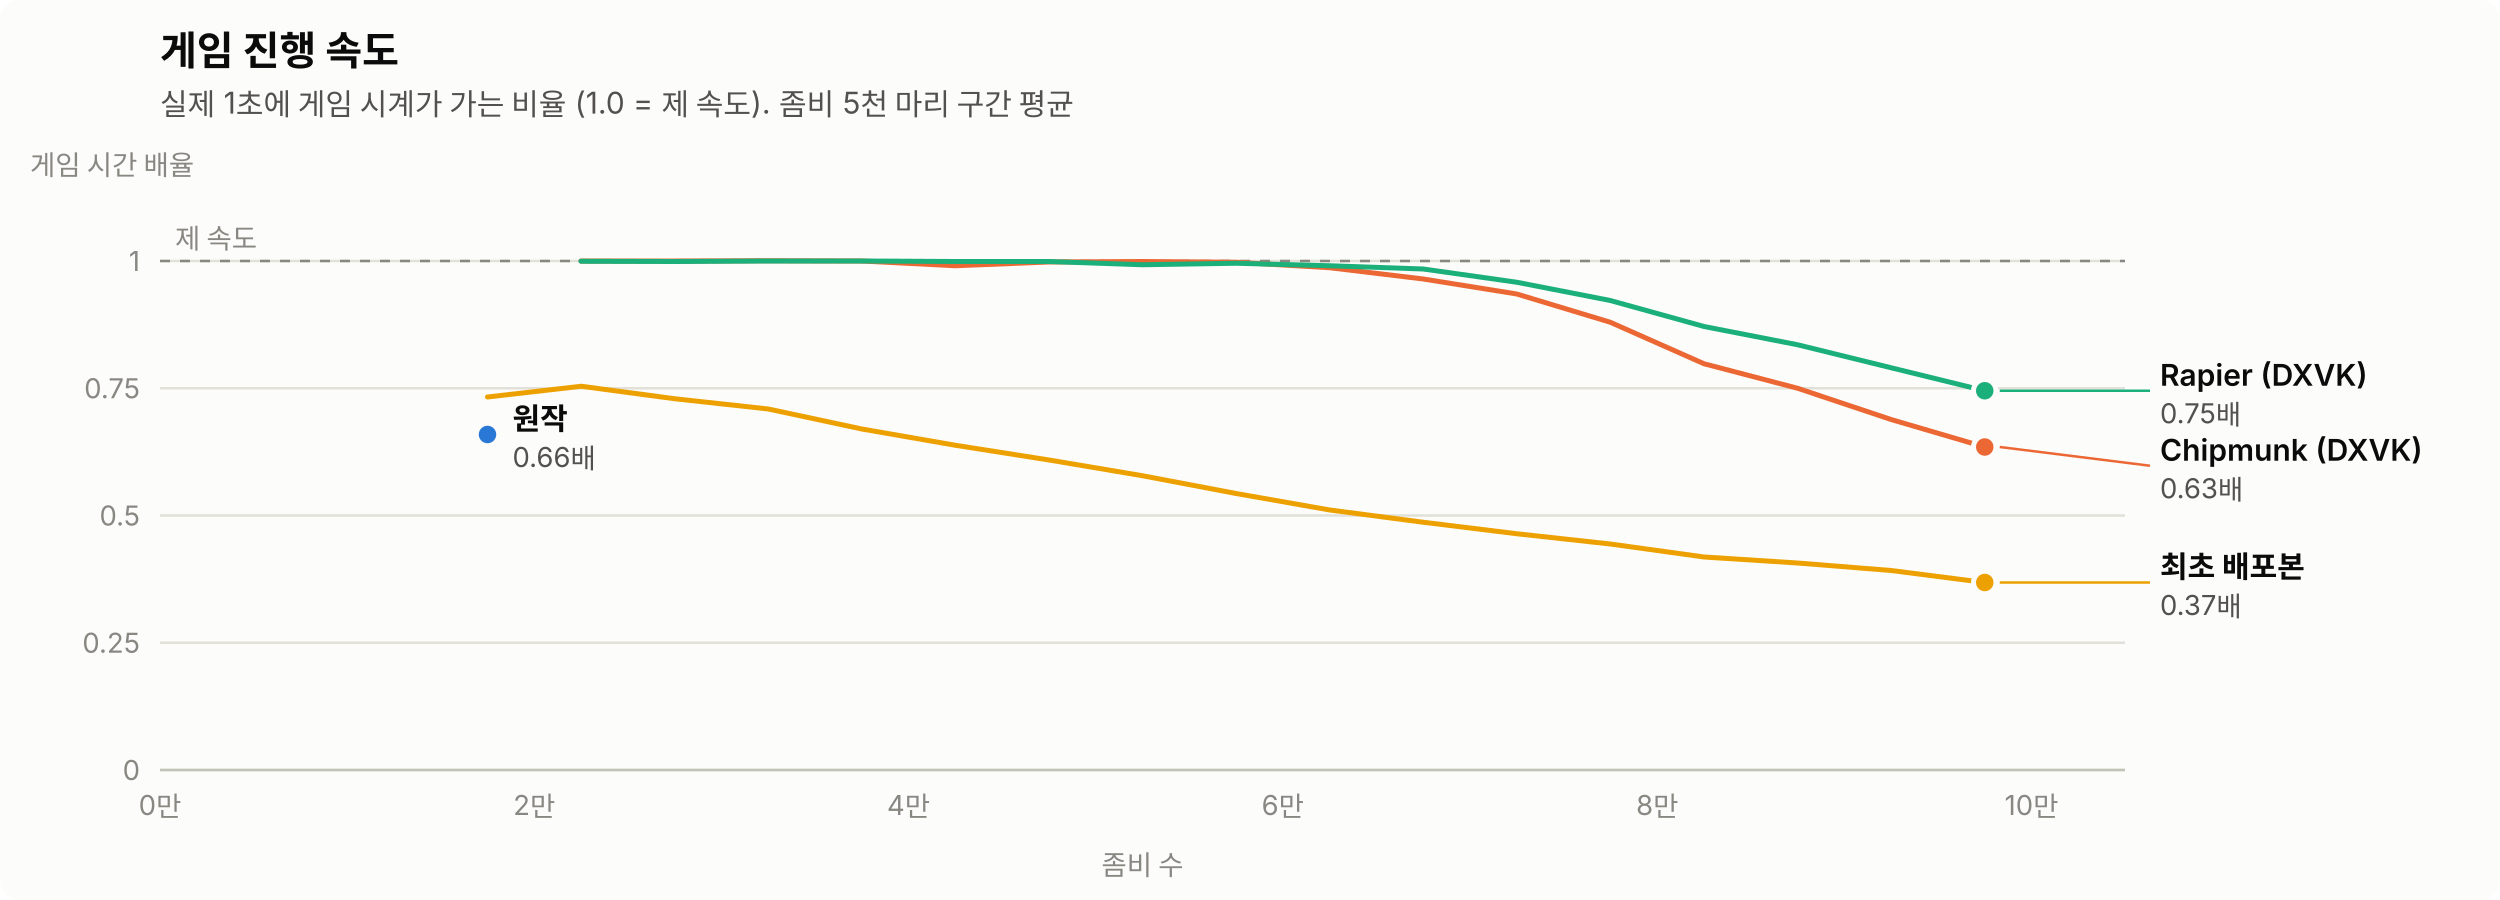
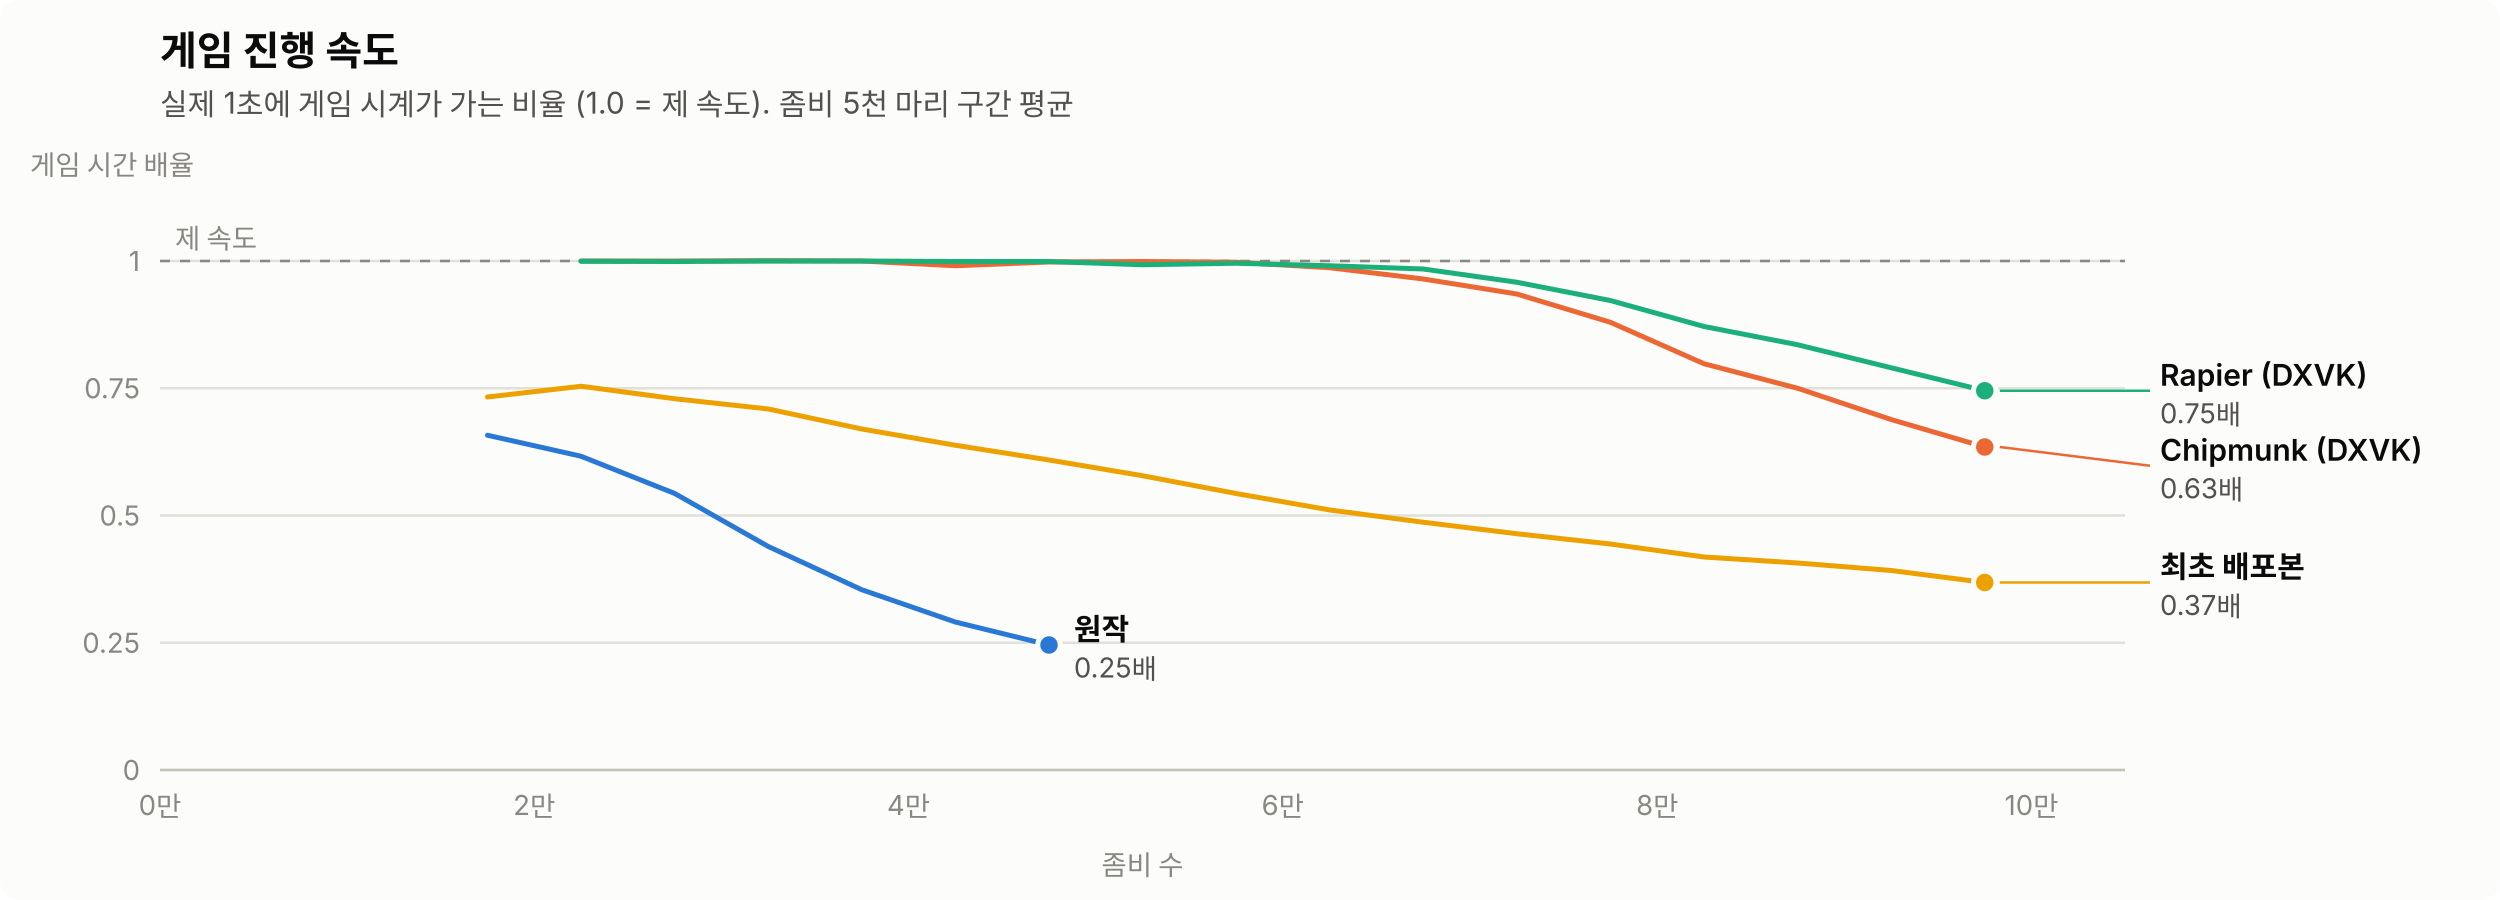
<svg xmlns="http://www.w3.org/2000/svg" viewBox="0 0 1000 360" width="1000" height="360" role="img" aria-label="게임 진행 속도">
  <style>svg{font-family:system-ui, -apple-system, "Segoe UI", "Malgun Gothic", sans-serif}.bg{fill:#fcfcfb}.t1{fill:#0b0b0b}.t2{fill:#52514e}.tm{fill:#898781}.grid{stroke:#e1e0d9}.axis{stroke:#c3c2b7}.ring{stroke:#fcfcfb}.ref{stroke:#898781}.s-original{stroke:#2a78d6}.f-original{fill:#2a78d6}.s-first{stroke:#eda100}.f-first{fill:#eda100}.s-chipmunk{stroke:#eb6834}.f-chipmunk{fill:#eb6834}.s-rapier{stroke:#1baf7a}.f-rapier{fill:#1baf7a}@media (prefers-color-scheme: dark){.bg{fill:#1a1a19}.t1{fill:#f0efec}.t2{fill:#c3c2b7}.grid{stroke:#2c2c2a}.axis{stroke:#383835}.ring{stroke:#1a1a19}.s-original{stroke:#3987e5}.f-original{fill:#3987e5}.s-first{stroke:#c98500}.f-first{fill:#c98500}.s-chipmunk{stroke:#d95926}.f-chipmunk{fill:#d95926}.s-rapier{stroke:#199e70}.f-rapier{fill:#199e70}}</style>
  <rect class="bg" width="1000" height="360" rx="8" />
  <text class="t1" x="64" y="26" font-size="16" font-weight="600">게임 진행 속도</text>
  <text class="t2" x="64" y="46" font-size="12">실제 1초에 게임 시계가 가는 비율 (1.0 = 제 속도). 좀비 5천 마리 구간 평균</text>
  <line class="grid" x1="64" x2="850" y1="308.0" y2="308.0" stroke-width="1" />
  <text class="tm" x="56" y="312.0" font-size="11" text-anchor="end">0</text>
  <line class="grid" x1="64" x2="850" y1="257.1" y2="257.1" stroke-width="1" />
  <text class="tm" x="56" y="261.1" font-size="11" text-anchor="end">0.25</text>
  <line class="grid" x1="64" x2="850" y1="206.2" y2="206.2" stroke-width="1" />
  <text class="tm" x="56" y="210.2" font-size="11" text-anchor="end">0.5</text>
  <line class="grid" x1="64" x2="850" y1="155.3" y2="155.3" stroke-width="1" />
  <text class="tm" x="56" y="159.3" font-size="11" text-anchor="end">0.75</text>
  <line class="grid" x1="64" x2="850" y1="104.4" y2="104.4" stroke-width="1" />
  <text class="tm" x="56" y="108.4" font-size="11" text-anchor="end">1</text>
  <line class="axis" x1="64" x2="850" y1="308" y2="308" stroke-width="1" />
  <text class="tm" x="64.0" y="326" font-size="11" text-anchor="middle">0만</text>
  <text class="tm" x="213.7" y="326" font-size="11" text-anchor="middle">2만</text>
  <text class="tm" x="363.4" y="326" font-size="11" text-anchor="middle">4만</text>
  <text class="tm" x="513.1" y="326" font-size="11" text-anchor="middle">6만</text>
  <text class="tm" x="662.9" y="326" font-size="11" text-anchor="middle">8만</text>
  <text class="tm" x="812.6" y="326" font-size="11" text-anchor="middle">10만</text>
  <text class="tm" x="457.0" y="350" font-size="11" text-anchor="middle">좀비 수</text>
  <text class="tm" x="12" y="70" font-size="11" text-anchor="start">게임 시간 배율</text>
  <line class="ref" x1="64" x2="850" y1="104.4" y2="104.4" stroke-width="1" stroke-dasharray="4 4" />
  <text class="tm" x="70" y="99.4" font-size="11" text-anchor="start">제 속도</text>
-   <path class="s-original" d="M195.0,173.8" fill="none" stroke-width="2" stroke-linejoin="round" stroke-linecap="round" />
-   <circle cx="195.0" cy="173.8" r="10" fill="transparent" />
+   <path class="s-original" d="M195.0,174.1 L232.4,182.5 L269.9,197.4 L307.3,218.6 L344.7,235.9 L382.1,248.8 L419.6,258.0" fill="none" stroke-width="2" stroke-linejoin="round" stroke-linecap="round" />
+   <circle cx="195.0" cy="174.1" r="10" fill="transparent" />
+   <circle cx="232.4" cy="182.5" r="10" fill="transparent" />
+   <circle cx="269.9" cy="197.4" r="10" fill="transparent" />
+   <circle cx="307.3" cy="218.6" r="10" fill="transparent" />
+   <circle cx="344.7" cy="235.9" r="10" fill="transparent" />
+   <circle cx="382.1" cy="248.8" r="10" fill="transparent" />
+   <circle cx="419.6" cy="258.0" r="10" fill="transparent" />
  <path class="s-first" d="M195.0,158.8 L232.4,154.5 L269.9,159.5 L307.3,163.6 L344.7,171.6 L382.1,178.1 L419.6,184.0 L457.0,190.3 L494.4,197.4 L531.9,204.0 L569.3,208.9 L606.7,213.5 L644.1,217.6 L681.6,222.8 L719.0,225.2 L756.4,228.2 L793.9,233.0" fill="none" stroke-width="2" stroke-linejoin="round" stroke-linecap="round" />
  <circle cx="195.0" cy="158.8" r="10" fill="transparent" />
  <circle cx="232.4" cy="154.5" r="10" fill="transparent" />
  <circle cx="269.9" cy="159.5" r="10" fill="transparent" />
  <circle cx="307.3" cy="163.6" r="10" fill="transparent" />
  <circle cx="344.7" cy="171.6" r="10" fill="transparent" />
  <circle cx="382.1" cy="178.1" r="10" fill="transparent" />
  <circle cx="419.6" cy="184.0" r="10" fill="transparent" />
  <circle cx="457.0" cy="190.3" r="10" fill="transparent" />
  <circle cx="494.4" cy="197.4" r="10" fill="transparent" />
  <circle cx="531.9" cy="204.0" r="10" fill="transparent" />
  <circle cx="569.3" cy="208.9" r="10" fill="transparent" />
  <circle cx="606.7" cy="213.5" r="10" fill="transparent" />
  <circle cx="644.1" cy="217.6" r="10" fill="transparent" />
  <circle cx="681.6" cy="222.8" r="10" fill="transparent" />
  <circle cx="719.0" cy="225.2" r="10" fill="transparent" />
  <circle cx="756.4" cy="228.2" r="10" fill="transparent" />
  <circle cx="793.9" cy="233.0" r="10" fill="transparent" />
  <path class="s-chipmunk" d="M232.4,104.4 L269.9,104.4 L307.3,104.3 L344.7,104.4 L382.1,106.3 L419.6,104.8 L457.0,104.6 L494.4,104.9 L531.9,107.1 L569.3,111.6 L606.7,117.6 L644.1,128.9 L681.6,145.5 L719.0,155.3 L756.4,167.8 L793.9,178.8" fill="none" stroke-width="2" stroke-linejoin="round" stroke-linecap="round" />
  <circle cx="232.4" cy="104.4" r="10" fill="transparent" />
  <circle cx="269.9" cy="104.4" r="10" fill="transparent" />
  <circle cx="307.3" cy="104.3" r="10" fill="transparent" />
  <circle cx="344.7" cy="104.4" r="10" fill="transparent" />
  <circle cx="382.1" cy="106.3" r="10" fill="transparent" />
  <circle cx="419.6" cy="104.8" r="10" fill="transparent" />
  <circle cx="457.0" cy="104.6" r="10" fill="transparent" />
  <circle cx="494.4" cy="104.9" r="10" fill="transparent" />
  <circle cx="531.9" cy="107.1" r="10" fill="transparent" />
  <circle cx="569.3" cy="111.6" r="10" fill="transparent" />
  <circle cx="606.7" cy="117.6" r="10" fill="transparent" />
  <circle cx="644.1" cy="128.9" r="10" fill="transparent" />
  <circle cx="681.6" cy="145.5" r="10" fill="transparent" />
  <circle cx="719.0" cy="155.3" r="10" fill="transparent" />
  <circle cx="756.4" cy="167.8" r="10" fill="transparent" />
  <circle cx="793.9" cy="178.8" r="10" fill="transparent" />
  <path class="s-rapier" d="M232.4,104.5 L269.9,104.6 L307.3,104.4 L344.7,104.4 L382.1,104.6 L419.6,104.6 L457.0,105.9 L494.4,105.3 L531.9,106.3 L569.3,107.6 L606.7,112.9 L644.1,120.2 L681.6,130.6 L719.0,137.9 L756.4,147.1 L793.9,156.3" fill="none" stroke-width="2" stroke-linejoin="round" stroke-linecap="round" />
  <circle cx="232.4" cy="104.5" r="10" fill="transparent" />
  <circle cx="269.9" cy="104.6" r="10" fill="transparent" />
  <circle cx="307.3" cy="104.4" r="10" fill="transparent" />
  <circle cx="344.7" cy="104.4" r="10" fill="transparent" />
  <circle cx="382.1" cy="104.6" r="10" fill="transparent" />
  <circle cx="419.6" cy="104.6" r="10" fill="transparent" />
  <circle cx="457.0" cy="105.9" r="10" fill="transparent" />
  <circle cx="494.4" cy="105.3" r="10" fill="transparent" />
  <circle cx="531.9" cy="106.3" r="10" fill="transparent" />
  <circle cx="569.3" cy="107.6" r="10" fill="transparent" />
  <circle cx="606.7" cy="112.9" r="10" fill="transparent" />
  <circle cx="644.1" cy="120.2" r="10" fill="transparent" />
  <circle cx="681.6" cy="130.6" r="10" fill="transparent" />
  <circle cx="719.0" cy="137.9" r="10" fill="transparent" />
  <circle cx="756.4" cy="147.1" r="10" fill="transparent" />
  <circle cx="793.9" cy="156.3" r="10" fill="transparent" />
  <circle class="f-rapier ring" cx="793.9" cy="156.3" r="4.5" stroke-width="2" />
  <line class="s-rapier" x1="799.9" y1="156.3" x2="860" y2="156.3" stroke-width="1" />
  <text class="t1" x="864" y="154.3" font-size="12" font-weight="600">Rapier (DXVK)</text>
  <text class="t2" x="864" y="169.3" font-size="11">0.75배</text>
  <circle class="f-chipmunk ring" cx="793.9" cy="178.8" r="4.5" stroke-width="2" />
  <line class="s-chipmunk" x1="799.9" y1="178.8" x2="860" y2="186.3" stroke-width="1" />
  <text class="t1" x="864" y="184.3" font-size="12" font-weight="600">Chipmunk (DXVK)</text>
  <text class="t2" x="864" y="199.3" font-size="11">0.63배</text>
  <circle class="f-first ring" cx="793.9" cy="233.0" r="4.5" stroke-width="2" />
  <line class="s-first" x1="799.9" y1="233.0" x2="860" y2="233.0" stroke-width="1" />
  <text class="t1" x="864" y="231.0" font-size="12" font-weight="600">최초 배포본</text>
  <text class="t2" x="864" y="246.0" font-size="11">0.37배</text>
-   <circle class="f-original ring" cx="195.0" cy="173.8" r="4.5" stroke-width="2" />
-   <text class="t1" x="205.0" y="171.8" font-size="12" font-weight="600">원작</text>
-   <text class="t2" x="205.0" y="186.8" font-size="11">0.66배</text>
+   <circle class="f-original ring" cx="419.6" cy="258.0" r="4.5" stroke-width="2" />
+   <text class="t1" x="429.571" y="256.0" font-size="12" font-weight="600">원작</text>
+   <text class="t2" x="429.571" y="271.0" font-size="11">0.25배</text>
</svg>
